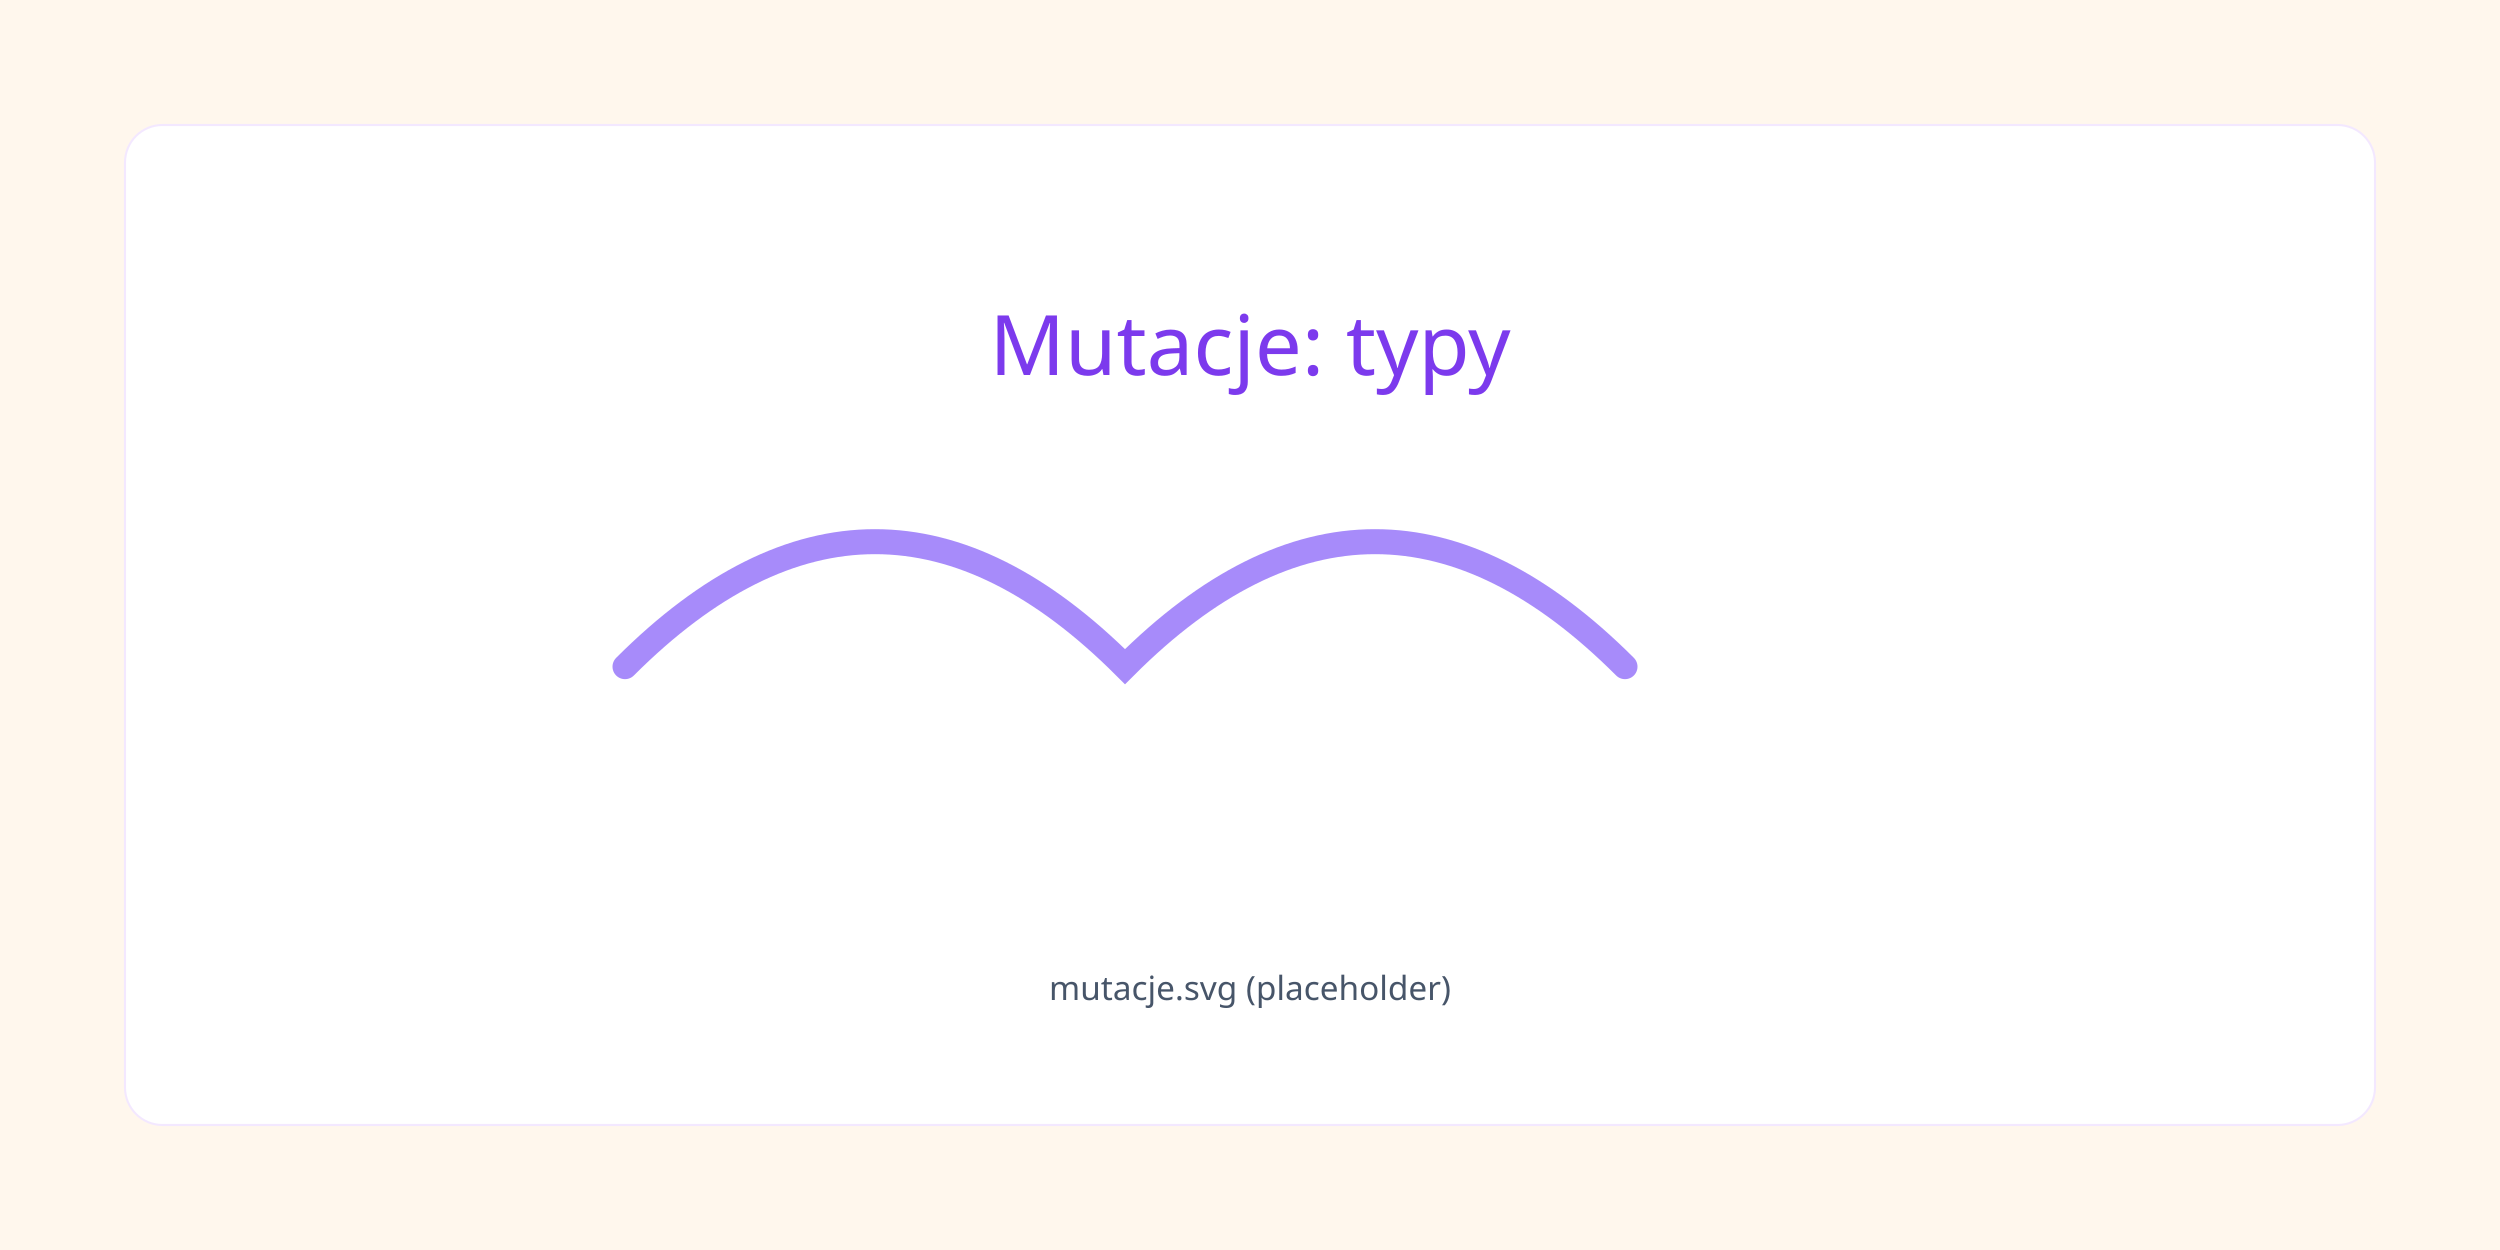
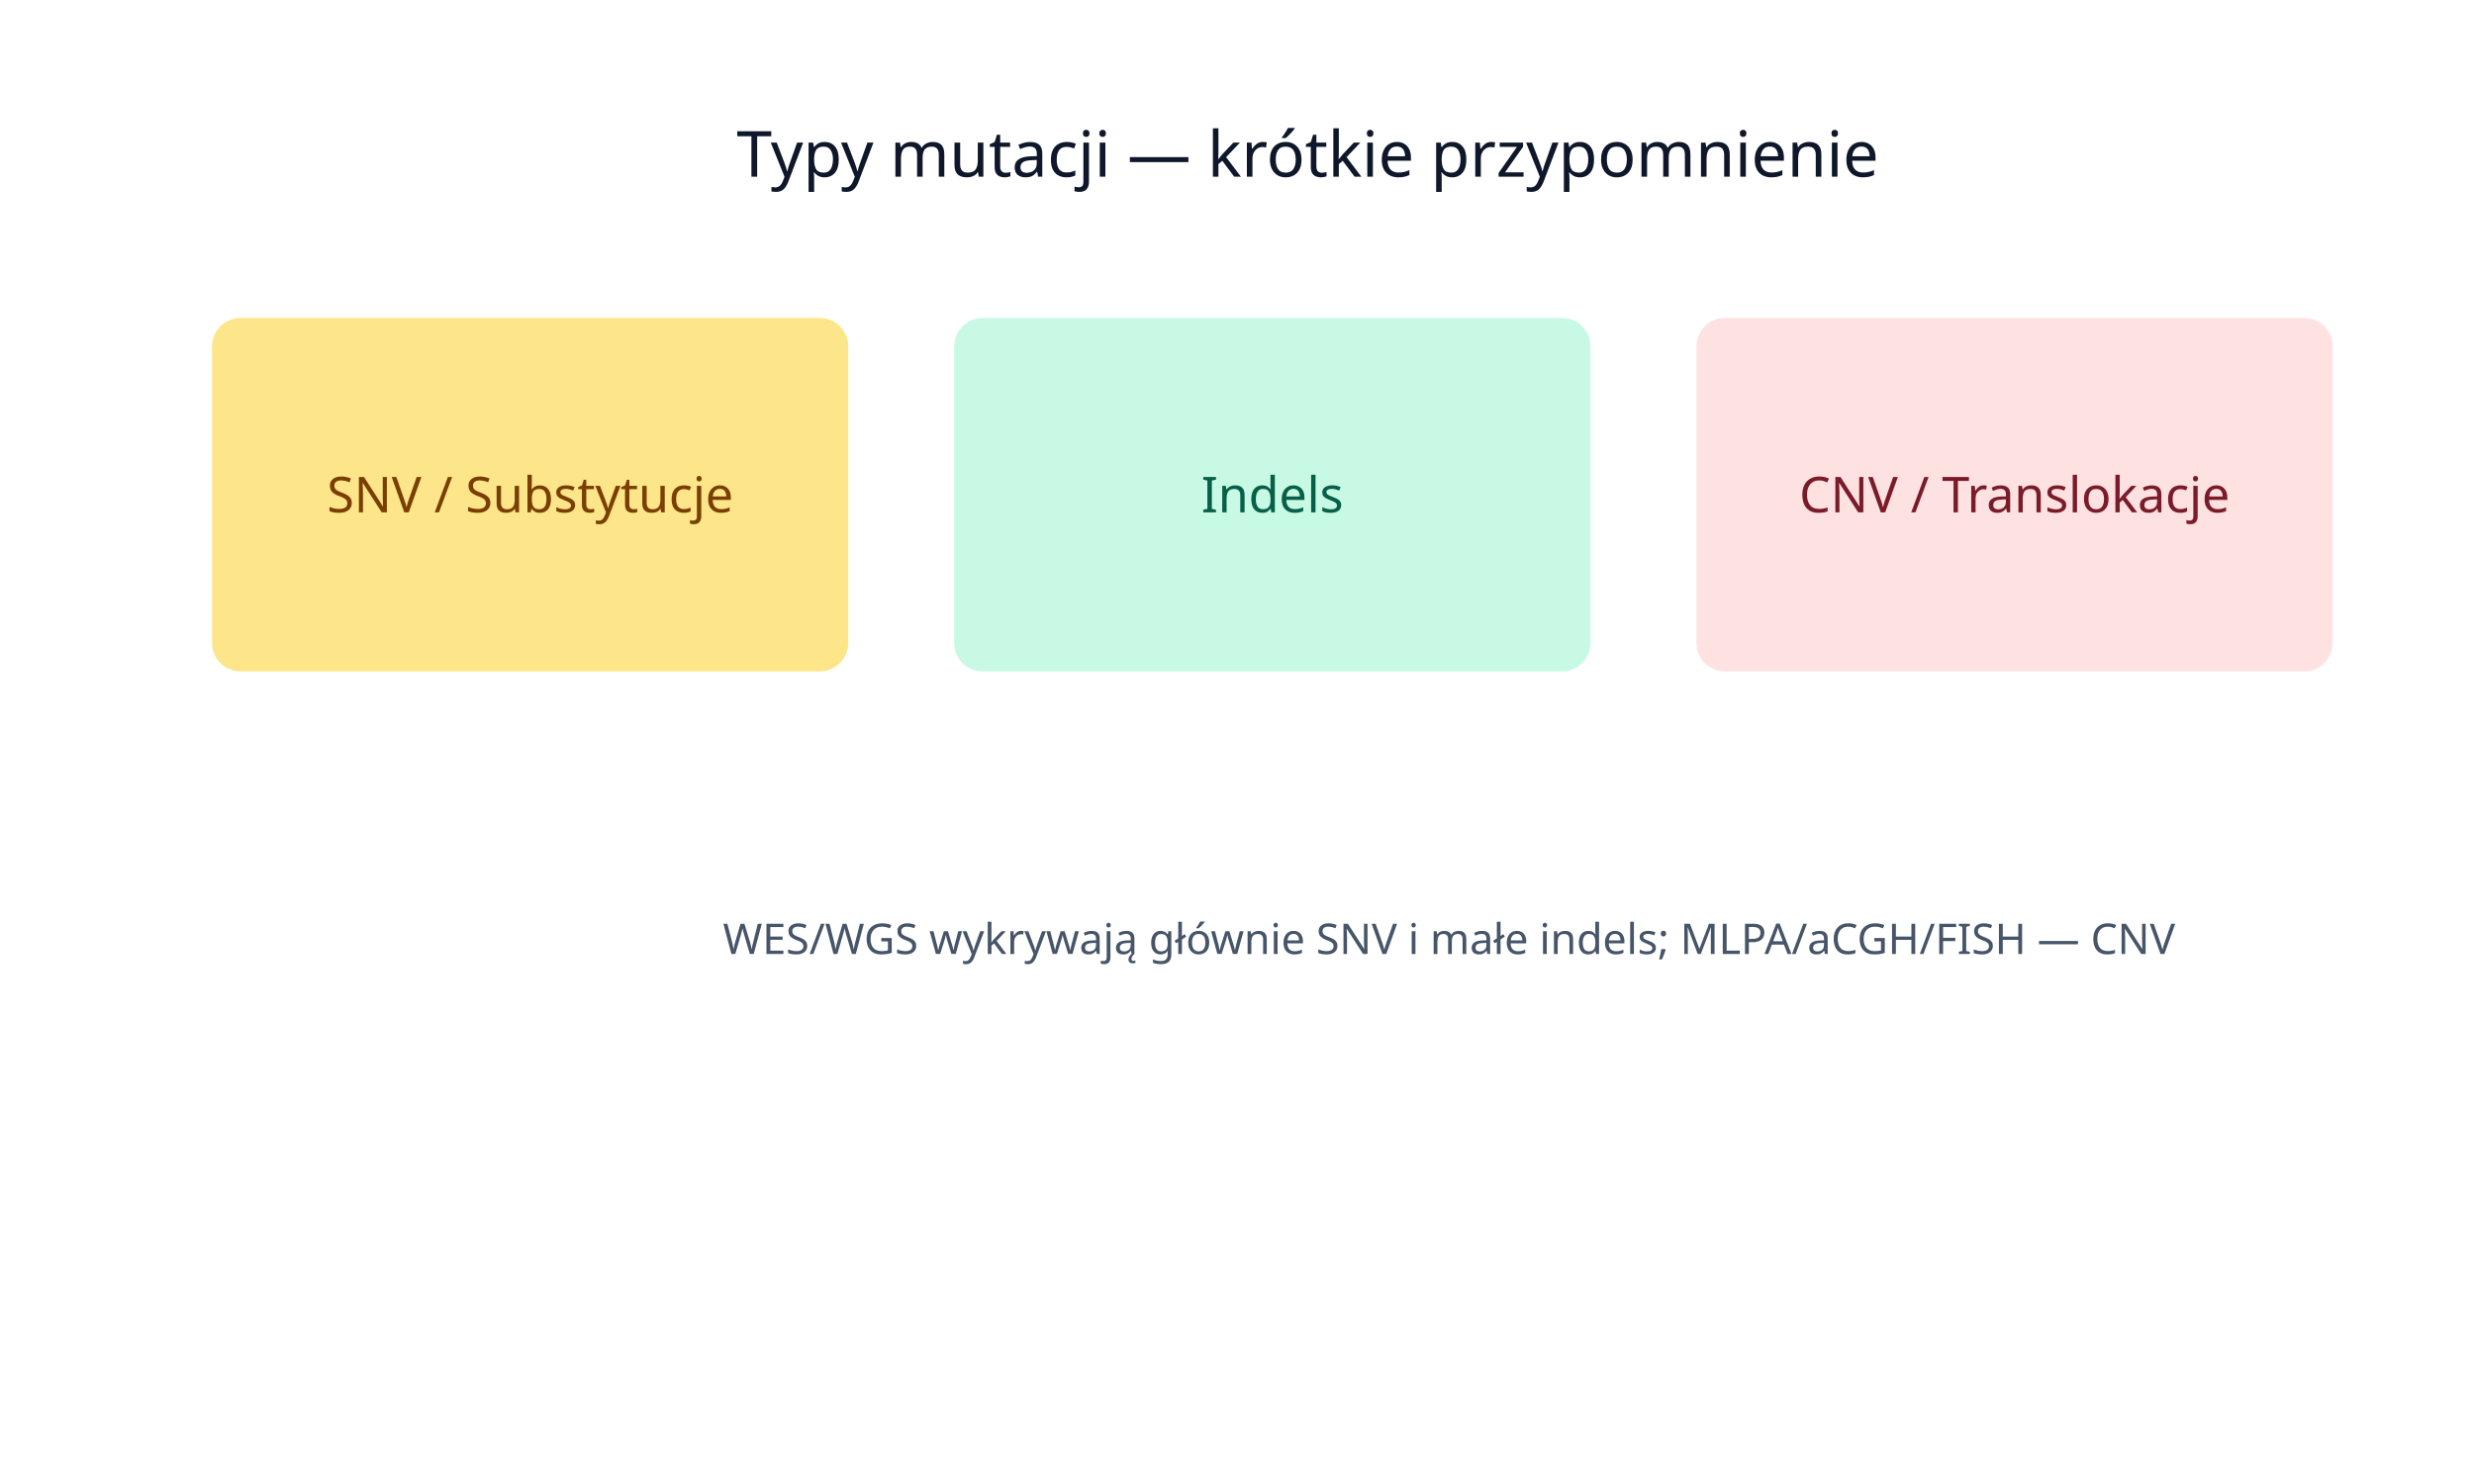
- <svg xmlns="http://www.w3.org/2000/svg" width="1200" height="600" viewBox="0 0 1200 600">
-   <rect width="100%" height="100%" fill="#fff7ed" />
-   <g transform="translate(60,60)">
-     <rect x="0" y="0" width="1080" height="480" rx="18" fill="#fff" stroke="#f3e8ff" />
-     <text x="540" y="120" font-family="Poppins, sans-serif" font-size="40" text-anchor="middle" fill="#7c3aed">Mutacje: typy</text>
-     <path d="M240 260 q120 -120 240 0 q120 -120 240 0" fill="none" stroke="#a78bfa" stroke-width="12" stroke-linecap="round" />
-     <text x="540" y="420" font-family="Roboto Mono" font-size="16" text-anchor="middle" fill="#475569">mutacje.svg (placeholder)</text>
+ <svg xmlns="http://www.w3.org/2000/svg" width="700" height="420" viewBox="0 0 700 420">
+   <rect width="100%" height="100%" fill="#fff" />
+   <g transform="translate(20,20)">
+     <text x="350" y="30" font-family="Poppins, sans-serif" font-size="18" fill="#0f172a" text-anchor="middle">Typy mutacji — krótkie przypomnienie</text>
+     <g transform="translate(40,70)">
+       <rect x="0" y="0" width="180" height="100" rx="8" fill="#fde68a" />
+       <text x="90" y="55" font-family="Roboto Mono" font-size="14" text-anchor="middle" fill="#7a3f00">SNV / Substytucje</text>
+       <rect x="210" y="0" width="180" height="100" rx="8" fill="#c7f9e4" />
+       <text x="300" y="55" font-family="Roboto Mono" font-size="14" text-anchor="middle" fill="#065f46">Indels</text>
+       <rect x="420" y="0" width="180" height="100" rx="8" fill="#fee2e2" />
+       <text x="510" y="55" font-family="Roboto Mono" font-size="14" text-anchor="middle" fill="#7a1b2a">CNV / Translokacje</text>
+       <text x="350" y="180" font-family="Roboto Mono" font-size="12" text-anchor="middle" fill="#475569">WES/WGS wykrywają głównie SNV i małe indels; MLPA/aCGH/FISH — CNV</text>
+     </g>
  </g>
</svg>
